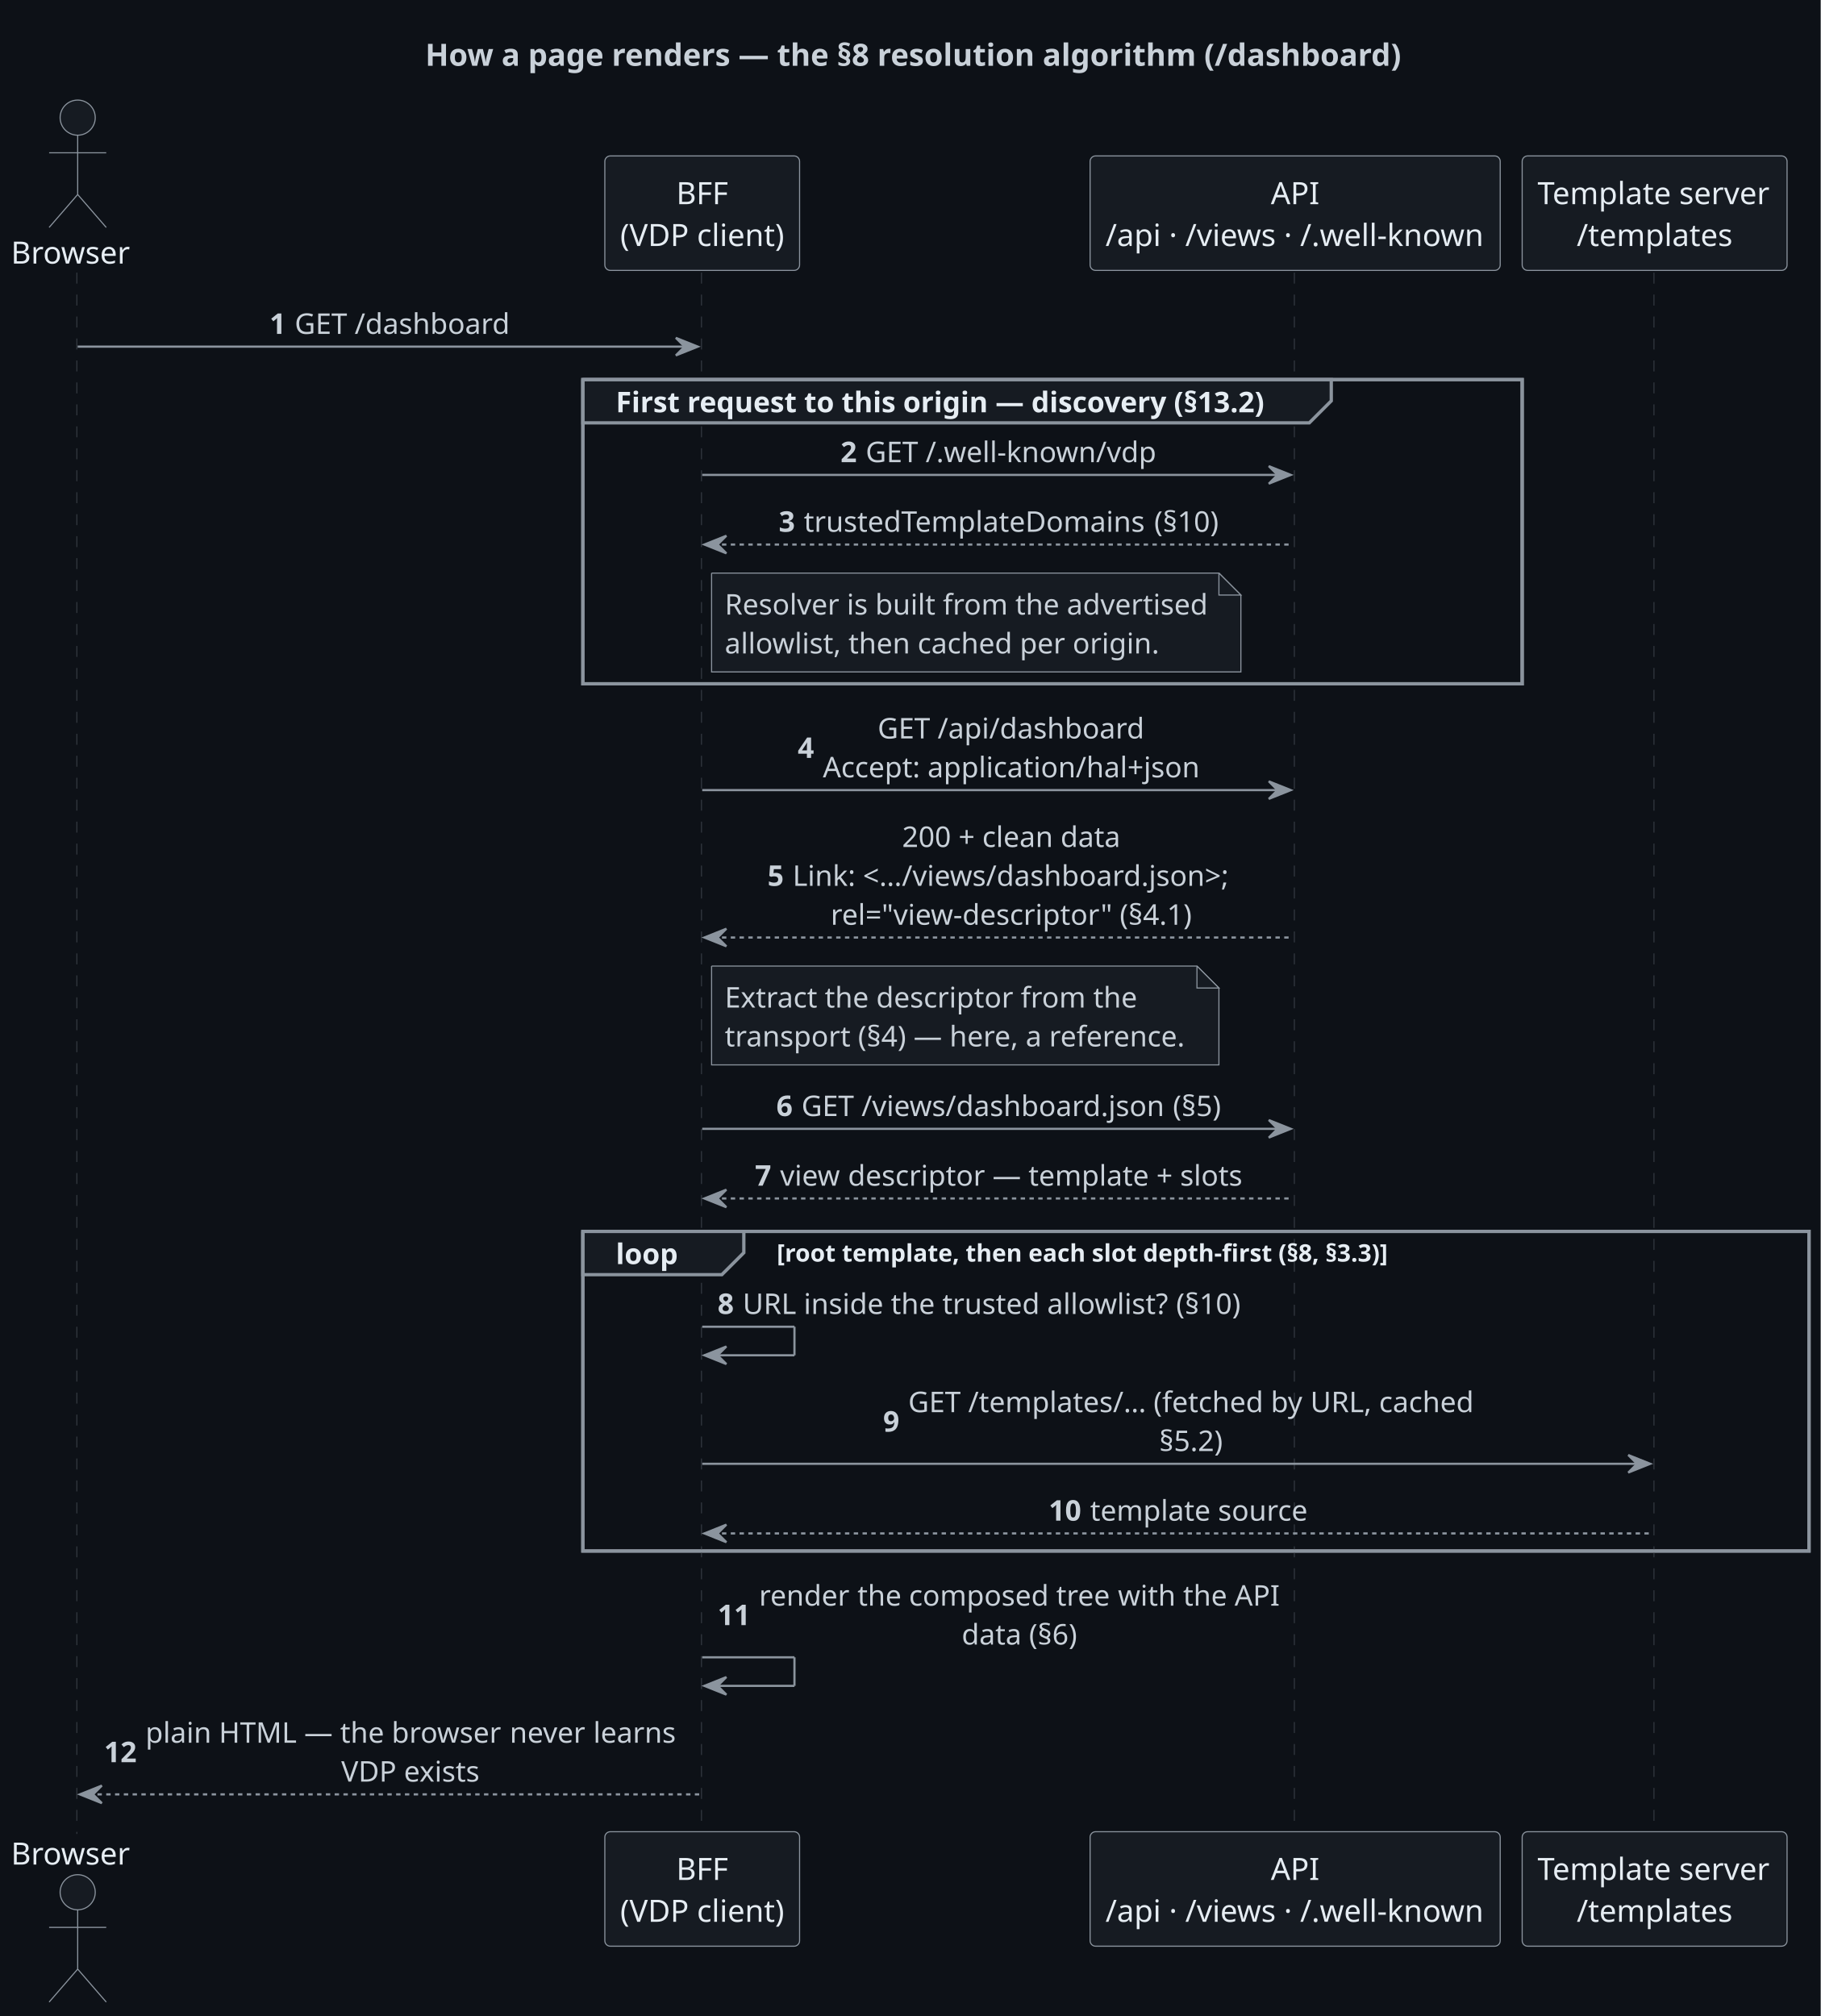
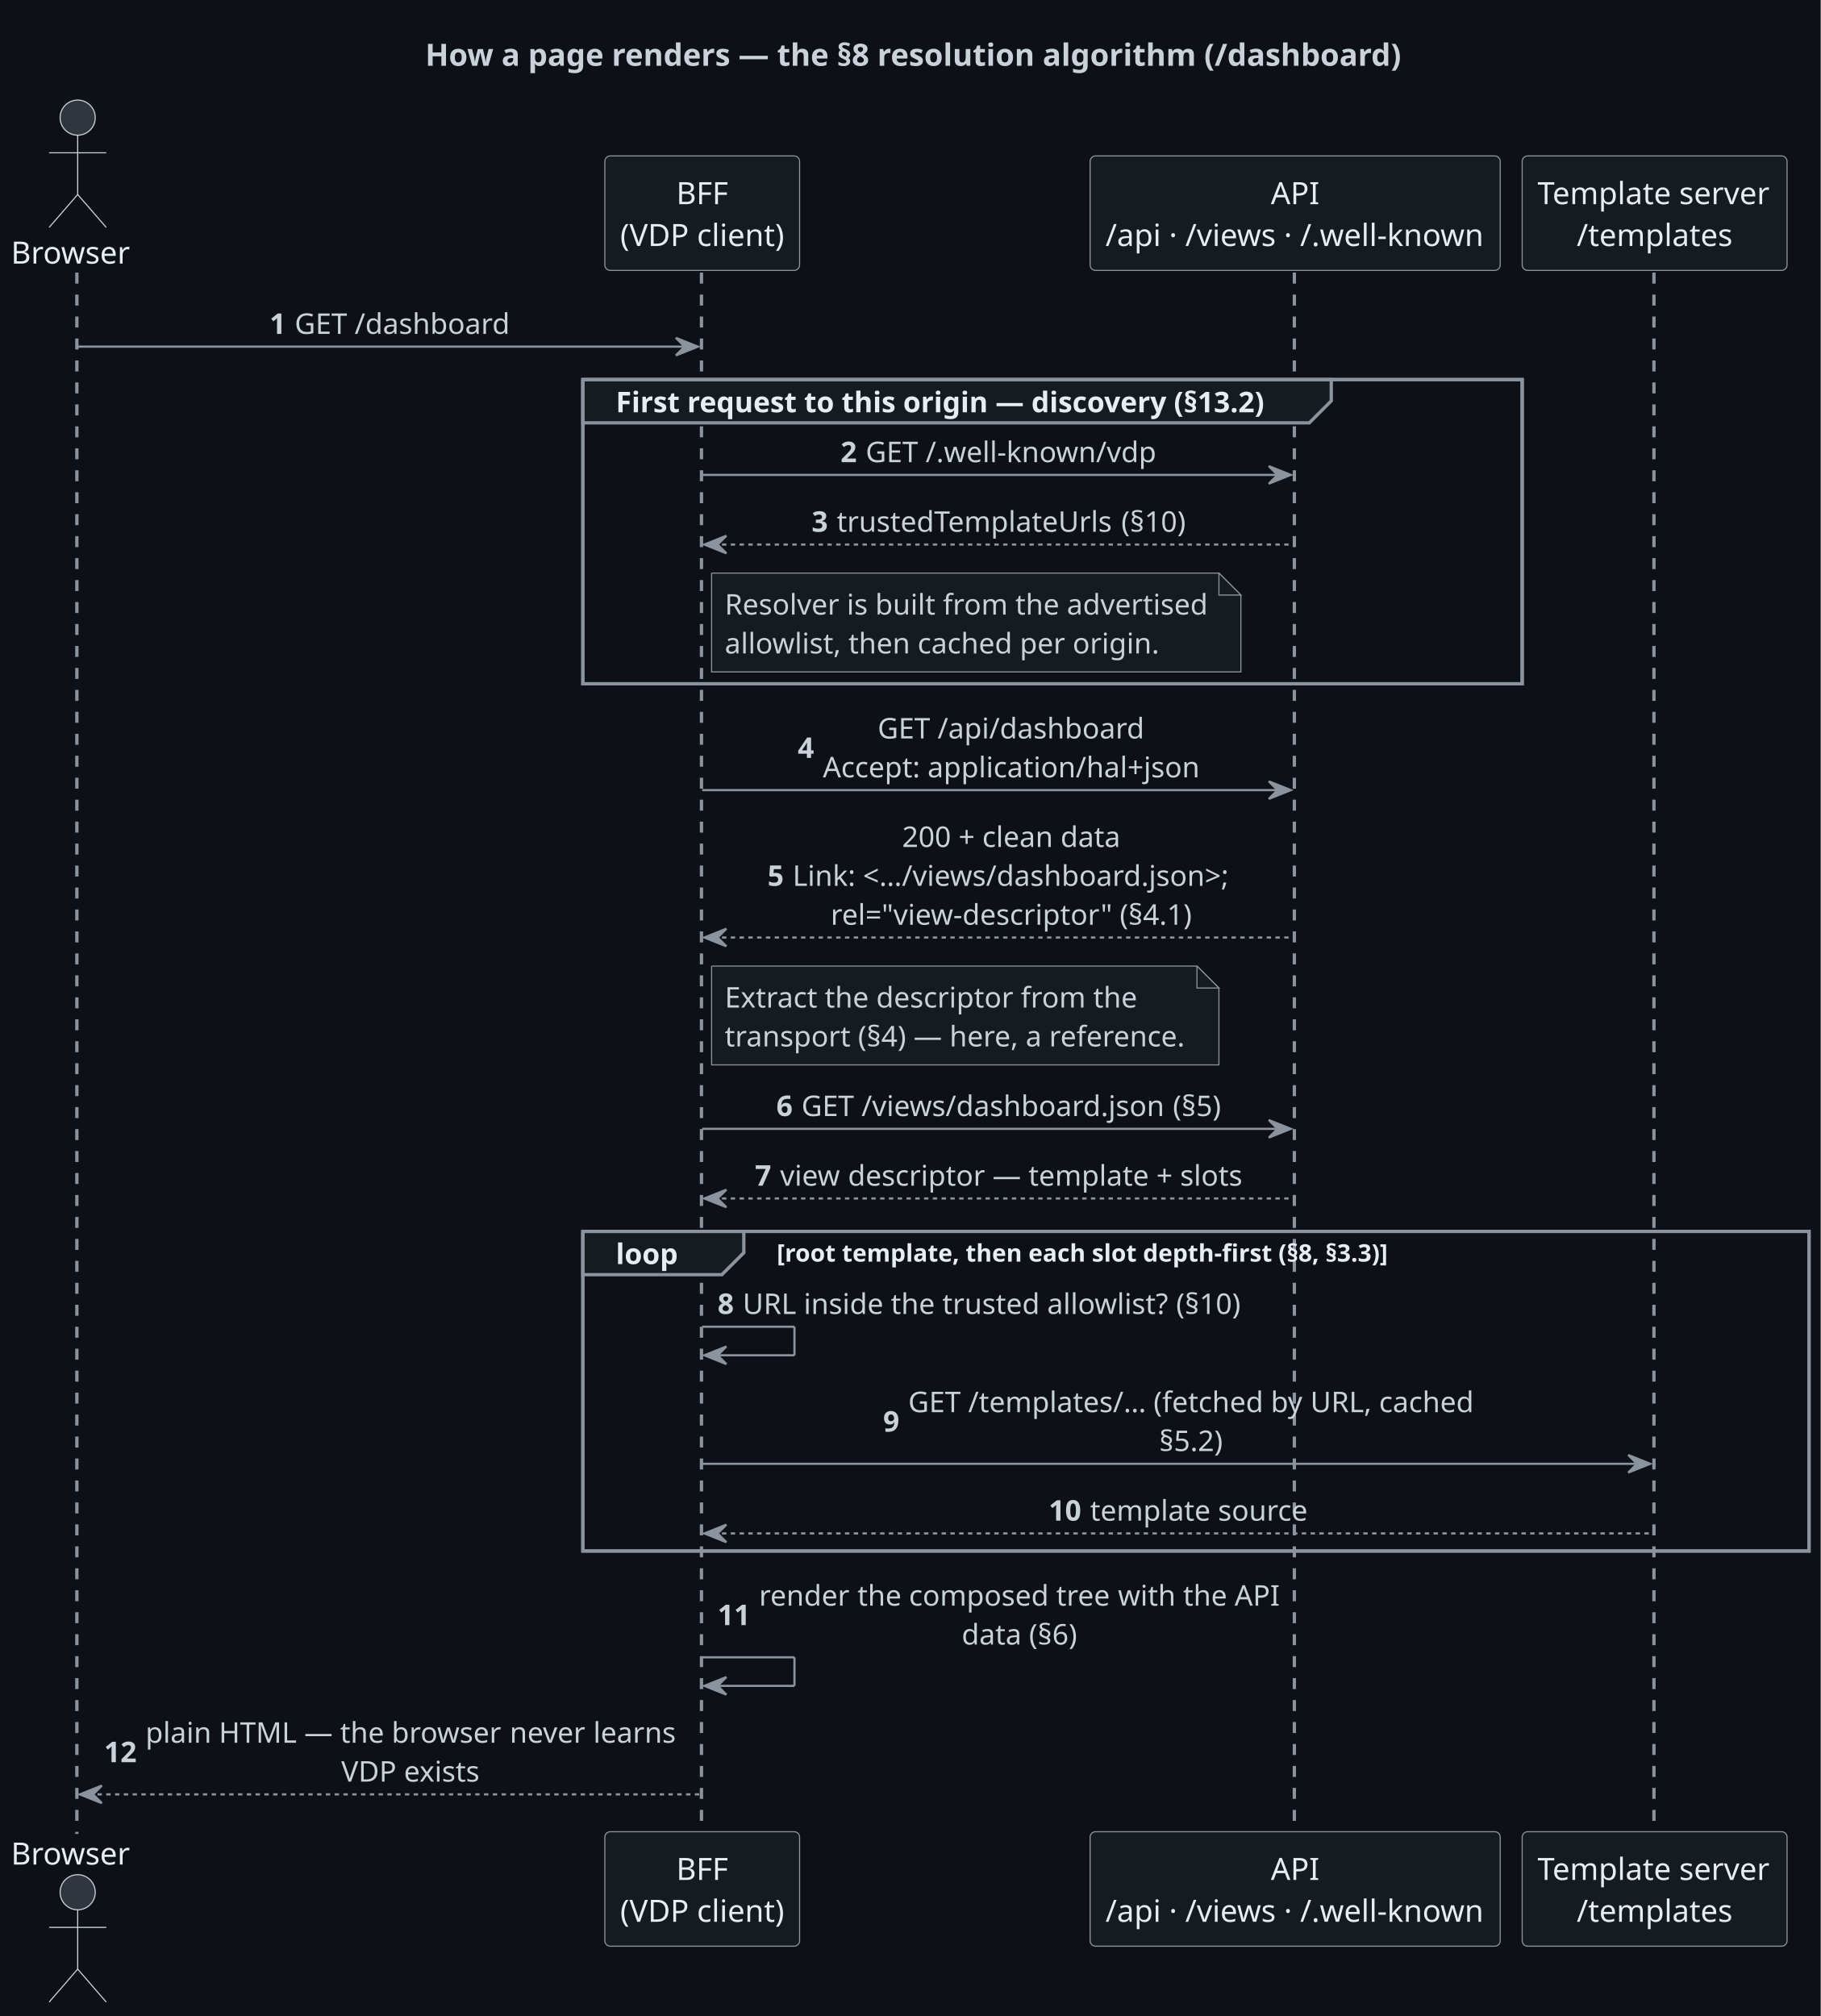
<svg xmlns="http://www.w3.org/2000/svg" contentStyleType="text/css" data-diagram-type="SEQUENCE" height="918px" preserveAspectRatio="none" style="width:829px;height:918px;background:#0D1117;" version="1.1" viewBox="0 0 829 918" width="829px" zoomAndPan="magnify">
  <defs />
  <g>
    <rect fill="#0D1117" height="918" style="stroke:none;stroke-width:1;" width="829" x="0" y="0" />
    <text fill="#C9D1D9" font-family="sans-serif" font-size="14" font-weight="bold" lengthAdjust="spacing" textLength="445.45" x="193.617" y="29.966">How a page renders — the §8 resolution algorithm (/dashboard)</text>
    <rect fill="none" height="138.53" style="stroke:#8B949E;stroke-width:1.5;" width="427.683" x="265.392" y="172.842" />
    <rect fill="none" height="145.53" style="stroke:#8B949E;stroke-width:1.5;" width="558.292" x="265.392" y="560.726" />
    <g>
      <rect fill="#000000" fill-opacity="0" height="710.944" width="8" x="31.37" y="124.136" />
-       <line style="stroke:#30363D;stroke-width:0.5;stroke-dasharray:5,5;" x1="35" x2="35" y1="124.136" y2="835.08" />
+       <line style="stroke:#8B949E;stroke-width:1.5;stroke-dasharray:5,5;" x1="35" x2="35" y1="124.136" y2="835.08" />
    </g>
    <g>
      <rect fill="#000000" fill-opacity="0" height="710.944" width="8" x="315.73" y="124.136" />
-       <line style="stroke:#30363D;stroke-width:0.5;stroke-dasharray:5,5;" x1="319.392" x2="319.392" y1="124.136" y2="835.08" />
+       <line style="stroke:#8B949E;stroke-width:1.5;stroke-dasharray:5,5;" x1="319.392" x2="319.392" y1="124.136" y2="835.08" />
    </g>
    <g>
      <rect fill="#000000" fill-opacity="0" height="710.944" width="8" x="585.709" y="124.136" />
-       <line style="stroke:#30363D;stroke-width:0.5;stroke-dasharray:5,5;" x1="589.344" x2="589.344" y1="124.136" y2="835.08" />
+       <line style="stroke:#8B949E;stroke-width:1.5;stroke-dasharray:5,5;" x1="589.344" x2="589.344" y1="124.136" y2="835.08" />
    </g>
    <g>
      <rect fill="#000000" fill-opacity="0" height="710.944" width="8" x="749.38" y="124.136" />
-       <line style="stroke:#30363D;stroke-width:0.5;stroke-dasharray:5,5;" x1="753.075" x2="753.075" y1="124.136" y2="835.08" />
+       <line style="stroke:#8B949E;stroke-width:1.5;stroke-dasharray:5,5;" x1="753.075" x2="753.075" y1="124.136" y2="835.08" />
    </g>
    <g class="participant participant-head" data-participant="Browser">
      <text fill="#E6EDF3" font-family="sans-serif" font-size="14" lengthAdjust="spacing" textLength="54.74" x="5" y="120.034">Browser</text>
-       <ellipse cx="35.37" cy="53.568" fill="#161B22" rx="8" ry="8" style="stroke:#8B949E;stroke-width:0.5;" />
-       <path d="M35.37,61.568 L35.37,88.568 M22.37,69.568 L48.37,69.568 M35.37,88.568 L22.37,103.568 M35.37,88.568 L48.37,103.568" fill="none" style="stroke:#8B949E;stroke-width:0.5;" />
+       <ellipse cx="35.37" cy="53.568" fill="#30363D" rx="8" ry="8" style="stroke:#C9D1D9;stroke-width:0.5;" />
+       <path d="M35.37,61.568 L35.37,88.568 M22.37,69.568 L48.37,69.568 M35.37,88.568 L22.37,103.568 M35.37,88.568 L48.37,103.568" fill="none" style="stroke:#C9D1D9;stroke-width:0.5;" />
    </g>
    <g class="participant participant-tail" data-participant="Browser">
      <text fill="#E6EDF3" font-family="sans-serif" font-size="14" lengthAdjust="spacing" textLength="54.74" x="5" y="849.046">Browser</text>
-       <ellipse cx="35.37" cy="861.648" fill="#161B22" rx="8" ry="8" style="stroke:#8B949E;stroke-width:0.5;" />
-       <path d="M35.37,869.648 L35.37,896.648 M22.37,877.648 L48.37,877.648 M35.37,896.648 L22.37,911.648 M35.37,896.648 L48.37,911.648" fill="none" style="stroke:#8B949E;stroke-width:0.5;" />
+       <ellipse cx="35.37" cy="861.648" fill="#30363D" rx="8" ry="8" style="stroke:#C9D1D9;stroke-width:0.5;" />
+       <path d="M35.37,869.648 L35.37,896.648 M22.37,877.648 L48.37,877.648 M35.37,896.648 L22.37,911.648 M35.37,896.648 L48.37,911.648" fill="none" style="stroke:#C9D1D9;stroke-width:0.5;" />
    </g>
    <g class="participant participant-head" data-participant="BFF">
      <rect fill="#161B22" height="52.136" rx="2.5" ry="2.5" style="stroke:#8B949E;stroke-width:0.5;" width="88.676" x="275.392" y="71" />
      <text fill="#E6EDF3" font-family="sans-serif" font-size="14" lengthAdjust="spacing" textLength="23.632" x="307.914" y="92.966">BFF</text>
      <text fill="#E6EDF3" font-family="sans-serif" font-size="14" lengthAdjust="spacing" textLength="74.676" x="282.392" y="112.034">(VDP client)</text>
    </g>
    <g class="participant participant-tail" data-participant="BFF">
      <rect fill="#161B22" height="52.136" rx="2.5" ry="2.5" style="stroke:#8B949E;stroke-width:0.5;" width="88.676" x="275.392" y="834.08" />
      <text fill="#E6EDF3" font-family="sans-serif" font-size="14" lengthAdjust="spacing" textLength="23.632" x="307.914" y="856.046">BFF</text>
      <text fill="#E6EDF3" font-family="sans-serif" font-size="14" lengthAdjust="spacing" textLength="74.676" x="282.392" y="875.114">(VDP client)</text>
    </g>
    <g class="participant participant-head" data-participant="API">
      <rect fill="#161B22" height="52.136" rx="2.5" ry="2.5" style="stroke:#8B949E;stroke-width:0.5;" width="186.731" x="496.344" y="71" />
      <text fill="#E6EDF3" font-family="sans-serif" font-size="14" lengthAdjust="spacing" textLength="22.162" x="578.628" y="92.966">API</text>
      <text fill="#E6EDF3" font-family="sans-serif" font-size="14" lengthAdjust="spacing" textLength="172.731" x="503.344" y="112.034">/api · /views · /.well-known</text>
    </g>
    <g class="participant participant-tail" data-participant="API">
      <rect fill="#161B22" height="52.136" rx="2.5" ry="2.5" style="stroke:#8B949E;stroke-width:0.5;" width="186.731" x="496.344" y="834.08" />
      <text fill="#E6EDF3" font-family="sans-serif" font-size="14" lengthAdjust="spacing" textLength="22.162" x="578.628" y="856.046">API</text>
      <text fill="#E6EDF3" font-family="sans-serif" font-size="14" lengthAdjust="spacing" textLength="172.731" x="503.344" y="875.114">/api · /views · /.well-known</text>
    </g>
    <g class="participant participant-head" data-participant="TS">
      <rect fill="#161B22" height="52.136" rx="2.5" ry="2.5" style="stroke:#8B949E;stroke-width:0.5;" width="120.61" x="693.075" y="71" />
      <text fill="#E6EDF3" font-family="sans-serif" font-size="14" lengthAdjust="spacing" textLength="106.61" x="700.075" y="92.966">Template server</text>
      <text fill="#E6EDF3" font-family="sans-serif" font-size="14" lengthAdjust="spacing" textLength="70.98" x="717.89" y="112.034">/templates</text>
    </g>
    <g class="participant participant-tail" data-participant="TS">
      <rect fill="#161B22" height="52.136" rx="2.5" ry="2.5" style="stroke:#8B949E;stroke-width:0.5;" width="120.61" x="693.075" y="834.08" />
      <text fill="#E6EDF3" font-family="sans-serif" font-size="14" lengthAdjust="spacing" textLength="106.61" x="700.075" y="856.046">Template server</text>
      <text fill="#E6EDF3" font-family="sans-serif" font-size="14" lengthAdjust="spacing" textLength="70.98" x="717.89" y="875.114">/templates</text>
    </g>
    <g class="message" data-participant-1="Browser" data-participant-2="BFF">
      <polygon fill="#8B949E" points="307.73,153.842,317.73,157.842,307.73,161.842,311.73,157.842" style="stroke:#8B949E;stroke-width:1;" />
      <line style="stroke:#8B949E;stroke-width:1;" x1="35.37" x2="313.73" y1="157.842" y2="157.842" />
      <text fill="#C9D1D9" font-family="sans-serif" font-size="13" font-weight="bold" lengthAdjust="spacing" textLength="7.436" x="122.731" y="152.033">1</text>
      <text fill="#C9D1D9" font-family="sans-serif" font-size="13" lengthAdjust="spacing" textLength="23.92" x="134.167" y="152.033">GET</text>
      <text fill="#C9D1D9" font-family="sans-serif" font-size="13" lengthAdjust="spacing" textLength="3.38" x="158.087" y="152.033"> </text>
      <text fill="#C9D1D9" font-family="sans-serif" font-size="13" lengthAdjust="spacing" textLength="70.902" x="161.467" y="152.033">/dashboard</text>
    </g>
    <path d="M265.392,172.842 L606.155,172.842 L606.155,182.548 L596.155,192.548 L265.392,192.548 L265.392,172.842" fill="#161B22" style="stroke:#8B949E;stroke-width:1.5;" />
    <rect fill="none" height="138.53" style="stroke:#8B949E;stroke-width:1.5;" width="427.683" x="265.392" y="172.842" />
    <text fill="#E6EDF3" font-family="sans-serif" font-size="13" font-weight="bold" lengthAdjust="spacing" textLength="295.763" x="280.392" y="187.739">First request to this origin — discovery (§13.2)</text>
    <g class="message" data-participant-1="BFF" data-participant-2="API">
      <polygon fill="#8B949E" points="577.709,212.254,587.709,216.254,577.709,220.254,581.709,216.254" style="stroke:#8B949E;stroke-width:1;" />
      <line style="stroke:#8B949E;stroke-width:1;" x1="319.73" x2="583.709" y1="216.254" y2="216.254" />
      <text fill="#C9D1D9" font-family="sans-serif" font-size="13" font-weight="bold" lengthAdjust="spacing" textLength="7.436" x="382.708" y="210.445">2</text>
      <text fill="#C9D1D9" font-family="sans-serif" font-size="13" lengthAdjust="spacing" textLength="23.92" x="394.144" y="210.445">GET</text>
      <text fill="#C9D1D9" font-family="sans-serif" font-size="13" lengthAdjust="spacing" textLength="3.38" x="418.064" y="210.445"> </text>
      <text fill="#C9D1D9" font-family="sans-serif" font-size="13" lengthAdjust="spacing" textLength="105.287" x="421.444" y="210.445">/.well-known/vdp</text>
    </g>
    <g class="message" data-participant-1="API" data-participant-2="BFF">
      <polygon fill="#8B949E" points="330.73,243.96,320.73,247.96,330.73,251.96,326.73,247.96" style="stroke:#8B949E;stroke-width:1;" />
      <line style="stroke:#8B949E;stroke-width:1;stroke-dasharray:2,2;" x1="324.73" x2="588.709" y1="247.96" y2="247.96" />
-       <text fill="#C9D1D9" font-family="sans-serif" font-size="13" font-weight="bold" lengthAdjust="spacing" textLength="7.436" x="354.57" y="242.151">3</text>
-       <text fill="#C9D1D9" font-family="sans-serif" font-size="13" lengthAdjust="spacing" textLength="156.143" x="366.006" y="242.151">trustedTemplateDomains</text>
-       <text fill="#C9D1D9" font-family="sans-serif" font-size="13" lengthAdjust="spacing" textLength="3.38" x="522.149" y="242.151"> </text>
-       <text fill="#C9D1D9" font-family="sans-serif" font-size="13" lengthAdjust="spacing" textLength="29.341" x="525.529" y="242.151">(§10)</text>
+       <text fill="#C9D1D9" font-family="sans-serif" font-size="13" font-weight="bold" lengthAdjust="spacing" textLength="7.436" x="369.552" y="242.151">3</text>
+       <text fill="#C9D1D9" font-family="sans-serif" font-size="13" lengthAdjust="spacing" textLength="126.178" x="380.988" y="242.151">trustedTemplateUrls</text>
+       <text fill="#C9D1D9" font-family="sans-serif" font-size="13" lengthAdjust="spacing" textLength="3.38" x="507.166" y="242.151"> </text>
+       <text fill="#C9D1D9" font-family="sans-serif" font-size="13" lengthAdjust="spacing" textLength="29.341" x="510.546" y="242.151">(§10)</text>
    </g>
    <path d="M324,260.96 L324,305.96 L565,305.96 L565,270.96 L555,260.96 L324,260.96" fill="#161B22" style="stroke:#8B949E;stroke-width:0.5;" />
    <path d="M555,260.96 L555,270.96 L565,270.96 L555,260.96" fill="#161B22" style="stroke:#8B949E;stroke-width:0.5;" />
    <text fill="#C9D1D9" font-family="sans-serif" font-size="13" lengthAdjust="spacing" textLength="220.194" x="330" y="279.857">Resolver is built from the advertised</text>
    <text fill="#C9D1D9" font-family="sans-serif" font-size="13" lengthAdjust="spacing" textLength="198.094" x="330" y="297.563">allowlist, then cached per origin.</text>
    <g class="message" data-participant-1="BFF" data-participant-2="API">
      <polygon fill="#8B949E" points="577.709,355.784,587.709,359.784,577.709,363.784,581.709,359.784" style="stroke:#8B949E;stroke-width:1;" />
      <line style="stroke:#8B949E;stroke-width:1;" x1="319.73" x2="583.709" y1="359.784" y2="359.784" />
      <text fill="#C9D1D9" font-family="sans-serif" font-size="13" font-weight="bold" lengthAdjust="spacing" textLength="7.436" x="363.215" y="345.122">4</text>
      <text fill="#C9D1D9" font-family="sans-serif" font-size="13" lengthAdjust="spacing" textLength="23.92" x="399.598" y="336.269">GET</text>
      <text fill="#C9D1D9" font-family="sans-serif" font-size="13" lengthAdjust="spacing" textLength="3.38" x="423.518" y="336.269"> </text>
      <text fill="#C9D1D9" font-family="sans-serif" font-size="13" lengthAdjust="spacing" textLength="94.38" x="426.898" y="336.269">/api/dashboard</text>
      <text fill="#C9D1D9" font-family="sans-serif" font-size="13" lengthAdjust="spacing" textLength="44.291" x="374.651" y="353.975">Accept:</text>
      <text fill="#C9D1D9" font-family="sans-serif" font-size="13" lengthAdjust="spacing" textLength="3.38" x="418.942" y="353.975"> </text>
      <text fill="#C9D1D9" font-family="sans-serif" font-size="13" lengthAdjust="spacing" textLength="123.903" x="422.322" y="353.975">application/hal+json</text>
    </g>
    <g class="message" data-participant-1="API" data-participant-2="BFF">
      <polygon fill="#8B949E" points="330.73,422.902,320.73,426.902,330.73,430.902,326.73,426.902" style="stroke:#8B949E;stroke-width:1;" />
      <line style="stroke:#8B949E;stroke-width:1;stroke-dasharray:2,2;" x1="324.73" x2="588.709" y1="426.902" y2="426.902" />
      <text fill="#C9D1D9" font-family="sans-serif" font-size="13" font-weight="bold" lengthAdjust="spacing" textLength="7.436" x="349.461" y="403.387">5</text>
      <text fill="#C9D1D9" font-family="sans-serif" font-size="13" lengthAdjust="spacing" textLength="22.308" x="410.732" y="385.681">200</text>
      <text fill="#C9D1D9" font-family="sans-serif" font-size="13" lengthAdjust="spacing" textLength="3.38" x="433.04" y="385.681"> </text>
      <text fill="#C9D1D9" font-family="sans-serif" font-size="13" lengthAdjust="spacing" textLength="7.436" x="436.42" y="385.681">+</text>
      <text fill="#C9D1D9" font-family="sans-serif" font-size="13" lengthAdjust="spacing" textLength="3.38" x="443.856" y="385.681"> </text>
      <text fill="#C9D1D9" font-family="sans-serif" font-size="13" lengthAdjust="spacing" textLength="32.253" x="447.236" y="385.681">clean</text>
      <text fill="#C9D1D9" font-family="sans-serif" font-size="13" lengthAdjust="spacing" textLength="3.38" x="479.489" y="385.681"> </text>
      <text fill="#C9D1D9" font-family="sans-serif" font-size="13" lengthAdjust="spacing" textLength="27.274" x="482.869" y="385.681">data</text>
      <text fill="#C9D1D9" font-family="sans-serif" font-size="13" lengthAdjust="spacing" textLength="28.626" x="360.897" y="403.387">Link:</text>
      <text fill="#C9D1D9" font-family="sans-serif" font-size="13" lengthAdjust="spacing" textLength="3.38" x="389.523" y="403.387"> </text>
      <text fill="#C9D1D9" font-family="sans-serif" font-size="13" lengthAdjust="spacing" textLength="167.076" x="392.903" y="403.387">&lt;…/views/dashboard.json&gt;;</text>
      <text fill="#C9D1D9" font-family="sans-serif" font-size="13" lengthAdjust="spacing" textLength="128.232" x="378.219" y="421.093">rel="view-descriptor"</text>
      <text fill="#C9D1D9" font-family="sans-serif" font-size="13" lengthAdjust="spacing" textLength="3.38" x="506.451" y="421.093"> </text>
      <text fill="#C9D1D9" font-family="sans-serif" font-size="13" lengthAdjust="spacing" textLength="32.825" x="509.831" y="421.093">(§4.1)</text>
    </g>
    <path d="M324,439.902 L324,484.902 L555,484.902 L555,449.902 L545,439.902 L324,439.902" fill="#161B22" style="stroke:#8B949E;stroke-width:0.5;" />
    <path d="M545,439.902 L545,449.902 L555,449.902 L545,439.902" fill="#161B22" style="stroke:#8B949E;stroke-width:0.5;" />
    <text fill="#C9D1D9" font-family="sans-serif" font-size="13" lengthAdjust="spacing" textLength="188.331" x="330" y="458.799">Extract the descriptor from the</text>
    <text fill="#C9D1D9" font-family="sans-serif" font-size="13" lengthAdjust="spacing" textLength="210.483" x="330" y="476.505">transport (§4) — here, a reference.</text>
    <g class="message" data-participant-1="BFF" data-participant-2="API">
      <polygon fill="#8B949E" points="577.709,510.02,587.709,514.02,577.709,518.02,581.709,514.02" style="stroke:#8B949E;stroke-width:1;" />
      <line style="stroke:#8B949E;stroke-width:1;" x1="319.73" x2="583.709" y1="514.02" y2="514.02" />
      <text fill="#C9D1D9" font-family="sans-serif" font-size="13" font-weight="bold" lengthAdjust="spacing" textLength="7.436" x="353.491" y="508.211">6</text>
      <text fill="#C9D1D9" font-family="sans-serif" font-size="13" lengthAdjust="spacing" textLength="23.92" x="364.927" y="508.211">GET</text>
      <text fill="#C9D1D9" font-family="sans-serif" font-size="13" lengthAdjust="spacing" textLength="3.38" x="388.847" y="508.211"> </text>
      <text fill="#C9D1D9" font-family="sans-serif" font-size="13" lengthAdjust="spacing" textLength="138.437" x="392.227" y="508.211">/views/dashboard.json</text>
      <text fill="#C9D1D9" font-family="sans-serif" font-size="13" lengthAdjust="spacing" textLength="3.38" x="530.664" y="508.211"> </text>
      <text fill="#C9D1D9" font-family="sans-serif" font-size="13" lengthAdjust="spacing" textLength="21.905" x="534.044" y="508.211">(§5)</text>
    </g>
    <g class="message" data-participant-1="API" data-participant-2="BFF">
      <polygon fill="#8B949E" points="330.73,541.726,320.73,545.726,330.73,549.726,326.73,545.726" style="stroke:#8B949E;stroke-width:1;" />
      <line style="stroke:#8B949E;stroke-width:1;stroke-dasharray:2,2;" x1="324.73" x2="588.709" y1="545.726" y2="545.726" />
      <text fill="#C9D1D9" font-family="sans-serif" font-size="13" font-weight="bold" lengthAdjust="spacing" textLength="7.436" x="343.754" y="539.917">7</text>
      <text fill="#C9D1D9" font-family="sans-serif" font-size="13" lengthAdjust="spacing" textLength="27.508" x="355.19" y="539.917">view</text>
      <text fill="#C9D1D9" font-family="sans-serif" font-size="13" lengthAdjust="spacing" textLength="3.38" x="382.698" y="539.917"> </text>
      <text fill="#C9D1D9" font-family="sans-serif" font-size="13" lengthAdjust="spacing" textLength="62.439" x="386.078" y="539.917">descriptor</text>
      <text fill="#C9D1D9" font-family="sans-serif" font-size="13" lengthAdjust="spacing" textLength="3.38" x="448.517" y="539.917"> </text>
      <text fill="#C9D1D9" font-family="sans-serif" font-size="13" lengthAdjust="spacing" textLength="13" x="451.897" y="539.917">—</text>
      <text fill="#C9D1D9" font-family="sans-serif" font-size="13" lengthAdjust="spacing" textLength="3.38" x="464.897" y="539.917"> </text>
      <text fill="#C9D1D9" font-family="sans-serif" font-size="13" lengthAdjust="spacing" textLength="54.847" x="468.277" y="539.917">template</text>
      <text fill="#C9D1D9" font-family="sans-serif" font-size="13" lengthAdjust="spacing" textLength="3.38" x="523.124" y="539.917"> </text>
      <text fill="#C9D1D9" font-family="sans-serif" font-size="13" lengthAdjust="spacing" textLength="7.436" x="526.504" y="539.917">+</text>
      <text fill="#C9D1D9" font-family="sans-serif" font-size="13" lengthAdjust="spacing" textLength="3.38" x="533.94" y="539.917"> </text>
      <text fill="#C9D1D9" font-family="sans-serif" font-size="13" lengthAdjust="spacing" textLength="28.366" x="537.32" y="539.917">slots</text>
    </g>
    <path d="M265.392,560.726 L338.68,560.726 L338.68,570.432 L328.68,580.432 L265.392,580.432 L265.392,560.726" fill="#161B22" style="stroke:#8B949E;stroke-width:1.5;" />
    <rect fill="none" height="145.53" style="stroke:#8B949E;stroke-width:1.5;" width="558.292" x="265.392" y="560.726" />
    <text fill="#E6EDF3" font-family="sans-serif" font-size="13" font-weight="bold" lengthAdjust="spacing" textLength="28.288" x="280.392" y="575.623">loop</text>
    <text fill="#E6EDF3" font-family="sans-serif" font-size="11" font-weight="bold" lengthAdjust="spacing" textLength="278.408" x="353.68" y="574.485">[root template, then each slot depth-first (§8, §3.3)]</text>
    <g class="message" data-participant-1="BFF" data-participant-2="BFF">
      <line style="stroke:#8B949E;stroke-width:1;" x1="319.73" x2="361.73" y1="604.138" y2="604.138" />
      <line style="stroke:#8B949E;stroke-width:1;" x1="361.73" x2="361.73" y1="604.138" y2="617.138" />
      <line style="stroke:#8B949E;stroke-width:1;" x1="320.73" x2="361.73" y1="617.138" y2="617.138" />
      <polygon fill="#8B949E" points="330.73,613.138,320.73,617.138,330.73,621.138,326.73,617.138" style="stroke:#8B949E;stroke-width:1;" />
      <text fill="#C9D1D9" font-family="sans-serif" font-size="13" font-weight="bold" lengthAdjust="spacing" textLength="7.436" x="326.73" y="598.329">8</text>
      <text fill="#C9D1D9" font-family="sans-serif" font-size="13" lengthAdjust="spacing" textLength="24.401" x="338.166" y="598.329">URL</text>
      <text fill="#C9D1D9" font-family="sans-serif" font-size="13" lengthAdjust="spacing" textLength="3.38" x="362.567" y="598.329"> </text>
      <text fill="#C9D1D9" font-family="sans-serif" font-size="13" lengthAdjust="spacing" textLength="36.296" x="365.947" y="598.329">inside</text>
      <text fill="#C9D1D9" font-family="sans-serif" font-size="13" lengthAdjust="spacing" textLength="3.38" x="402.243" y="598.329"> </text>
      <text fill="#C9D1D9" font-family="sans-serif" font-size="13" lengthAdjust="spacing" textLength="20.059" x="405.623" y="598.329">the</text>
      <text fill="#C9D1D9" font-family="sans-serif" font-size="13" lengthAdjust="spacing" textLength="3.38" x="425.682" y="598.329"> </text>
      <text fill="#C9D1D9" font-family="sans-serif" font-size="13" lengthAdjust="spacing" textLength="44.343" x="429.062" y="598.329">trusted</text>
      <text fill="#C9D1D9" font-family="sans-serif" font-size="13" lengthAdjust="spacing" textLength="3.38" x="473.405" y="598.329"> </text>
      <text fill="#C9D1D9" font-family="sans-serif" font-size="13" lengthAdjust="spacing" textLength="55.354" x="476.785" y="598.329">allowlist?</text>
      <text fill="#C9D1D9" font-family="sans-serif" font-size="13" lengthAdjust="spacing" textLength="3.38" x="532.139" y="598.329"> </text>
      <text fill="#C9D1D9" font-family="sans-serif" font-size="13" lengthAdjust="spacing" textLength="29.341" x="535.519" y="598.329">(§10)</text>
    </g>
    <g class="message" data-participant-1="BFF" data-participant-2="TS">
      <polygon fill="#8B949E" points="741.38,662.55,751.38,666.55,741.38,670.55,745.38,666.55" style="stroke:#8B949E;stroke-width:1;" />
      <line style="stroke:#8B949E;stroke-width:1;" x1="319.73" x2="747.38" y1="666.55" y2="666.55" />
      <text fill="#C9D1D9" font-family="sans-serif" font-size="13" font-weight="bold" lengthAdjust="spacing" textLength="7.436" x="402.091" y="651.888">9</text>
      <text fill="#C9D1D9" font-family="sans-serif" font-size="13" lengthAdjust="spacing" textLength="23.92" x="413.527" y="643.035">GET</text>
      <text fill="#C9D1D9" font-family="sans-serif" font-size="13" lengthAdjust="spacing" textLength="3.38" x="437.447" y="643.035"> </text>
      <text fill="#C9D1D9" font-family="sans-serif" font-size="13" lengthAdjust="spacing" textLength="81.029" x="440.827" y="643.035">/templates/…</text>
      <text fill="#C9D1D9" font-family="sans-serif" font-size="13" lengthAdjust="spacing" textLength="3.38" x="521.856" y="643.035"> </text>
      <text fill="#C9D1D9" font-family="sans-serif" font-size="13" lengthAdjust="spacing" textLength="49.998" x="525.236" y="643.035">(fetched</text>
      <text fill="#C9D1D9" font-family="sans-serif" font-size="13" lengthAdjust="spacing" textLength="3.38" x="575.235" y="643.035"> </text>
      <text fill="#C9D1D9" font-family="sans-serif" font-size="13" lengthAdjust="spacing" textLength="14.625" x="578.615" y="643.035">by</text>
      <text fill="#C9D1D9" font-family="sans-serif" font-size="13" lengthAdjust="spacing" textLength="3.38" x="593.24" y="643.035"> </text>
      <text fill="#C9D1D9" font-family="sans-serif" font-size="13" lengthAdjust="spacing" textLength="27.885" x="596.62" y="643.035">URL,</text>
      <text fill="#C9D1D9" font-family="sans-serif" font-size="13" lengthAdjust="spacing" textLength="3.38" x="624.505" y="643.035"> </text>
      <text fill="#C9D1D9" font-family="sans-serif" font-size="13" lengthAdjust="spacing" textLength="43.134" x="627.885" y="643.035">cached</text>
      <text fill="#C9D1D9" font-family="sans-serif" font-size="13" lengthAdjust="spacing" textLength="28.925" x="527.81" y="660.741">§5.2)</text>
    </g>
    <g class="message" data-participant-1="TS" data-participant-2="BFF">
      <polygon fill="#8B949E" points="330.73,694.256,320.73,698.256,330.73,702.256,326.73,698.256" style="stroke:#8B949E;stroke-width:1;" />
      <line style="stroke:#8B949E;stroke-width:1;stroke-dasharray:2,2;" x1="324.73" x2="752.38" y1="698.256" y2="698.256" />
      <text fill="#C9D1D9" font-family="sans-serif" font-size="13" font-weight="bold" lengthAdjust="spacing" textLength="14.872" x="477.472" y="692.447">10</text>
      <text fill="#C9D1D9" font-family="sans-serif" font-size="13" lengthAdjust="spacing" textLength="54.847" x="496.344" y="692.447">template</text>
      <text fill="#C9D1D9" font-family="sans-serif" font-size="13" lengthAdjust="spacing" textLength="3.38" x="551.191" y="692.447"> </text>
      <text fill="#C9D1D9" font-family="sans-serif" font-size="13" lengthAdjust="spacing" textLength="41.067" x="554.571" y="692.447">source</text>
    </g>
    <g class="message" data-participant-1="BFF" data-participant-2="BFF">
      <line style="stroke:#8B949E;stroke-width:1;" x1="319.73" x2="361.73" y1="754.668" y2="754.668" />
      <line style="stroke:#8B949E;stroke-width:1;" x1="361.73" x2="361.73" y1="754.668" y2="767.668" />
      <line style="stroke:#8B949E;stroke-width:1;" x1="320.73" x2="361.73" y1="767.668" y2="767.668" />
      <polygon fill="#8B949E" points="330.73,763.668,320.73,767.668,330.73,771.668,326.73,767.668" style="stroke:#8B949E;stroke-width:1;" />
      <text fill="#C9D1D9" font-family="sans-serif" font-size="13" font-weight="bold" lengthAdjust="spacing" textLength="14.872" x="326.73" y="740.006">11</text>
      <text fill="#C9D1D9" font-family="sans-serif" font-size="13" lengthAdjust="spacing" textLength="41.431" x="345.602" y="731.153">render</text>
      <text fill="#C9D1D9" font-family="sans-serif" font-size="13" lengthAdjust="spacing" textLength="3.38" x="387.033" y="731.153"> </text>
      <text fill="#C9D1D9" font-family="sans-serif" font-size="13" lengthAdjust="spacing" textLength="20.059" x="390.413" y="731.153">the</text>
      <text fill="#C9D1D9" font-family="sans-serif" font-size="13" lengthAdjust="spacing" textLength="3.38" x="410.472" y="731.153"> </text>
      <text fill="#C9D1D9" font-family="sans-serif" font-size="13" lengthAdjust="spacing" textLength="63.674" x="413.852" y="731.153">composed</text>
      <text fill="#C9D1D9" font-family="sans-serif" font-size="13" lengthAdjust="spacing" textLength="3.38" x="477.526" y="731.153"> </text>
      <text fill="#C9D1D9" font-family="sans-serif" font-size="13" lengthAdjust="spacing" textLength="24.726" x="480.906" y="731.153">tree</text>
      <text fill="#C9D1D9" font-family="sans-serif" font-size="13" lengthAdjust="spacing" textLength="3.38" x="505.632" y="731.153"> </text>
      <text fill="#C9D1D9" font-family="sans-serif" font-size="13" lengthAdjust="spacing" textLength="26.299" x="509.012" y="731.153">with</text>
      <text fill="#C9D1D9" font-family="sans-serif" font-size="13" lengthAdjust="spacing" textLength="3.38" x="535.311" y="731.153"> </text>
      <text fill="#C9D1D9" font-family="sans-serif" font-size="13" lengthAdjust="spacing" textLength="20.059" x="538.691" y="731.153">the</text>
      <text fill="#C9D1D9" font-family="sans-serif" font-size="13" lengthAdjust="spacing" textLength="3.38" x="558.75" y="731.153"> </text>
      <text fill="#C9D1D9" font-family="sans-serif" font-size="13" lengthAdjust="spacing" textLength="20.579" x="562.13" y="731.153">API</text>
      <text fill="#C9D1D9" font-family="sans-serif" font-size="13" lengthAdjust="spacing" textLength="27.274" x="437.876" y="748.859">data</text>
      <text fill="#C9D1D9" font-family="sans-serif" font-size="13" lengthAdjust="spacing" textLength="3.38" x="465.15" y="748.859"> </text>
      <text fill="#C9D1D9" font-family="sans-serif" font-size="13" lengthAdjust="spacing" textLength="21.905" x="468.53" y="748.859">(§6)</text>
    </g>
    <g class="message" data-participant-1="BFF" data-participant-2="Browser">
      <polygon fill="#8B949E" points="46.37,813.08,36.37,817.08,46.37,821.08,42.37,817.08" style="stroke:#8B949E;stroke-width:1;" />
      <line style="stroke:#8B949E;stroke-width:1;stroke-dasharray:2,2;" x1="40.37" x2="318.73" y1="817.08" y2="817.08" />
      <text fill="#C9D1D9" font-family="sans-serif" font-size="13" font-weight="bold" lengthAdjust="spacing" textLength="14.872" x="47.37" y="802.418">12</text>
      <text fill="#C9D1D9" font-family="sans-serif" font-size="13" lengthAdjust="spacing" textLength="30.03" x="66.242" y="793.565">plain</text>
      <text fill="#C9D1D9" font-family="sans-serif" font-size="13" lengthAdjust="spacing" textLength="3.38" x="96.272" y="793.565"> </text>
      <text fill="#C9D1D9" font-family="sans-serif" font-size="13" lengthAdjust="spacing" textLength="35.464" x="99.652" y="793.565">HTML</text>
      <text fill="#C9D1D9" font-family="sans-serif" font-size="13" lengthAdjust="spacing" textLength="3.38" x="135.116" y="793.565"> </text>
      <text fill="#C9D1D9" font-family="sans-serif" font-size="13" lengthAdjust="spacing" textLength="13" x="138.496" y="793.565">—</text>
      <text fill="#C9D1D9" font-family="sans-serif" font-size="13" lengthAdjust="spacing" textLength="3.38" x="151.496" y="793.565"> </text>
      <text fill="#C9D1D9" font-family="sans-serif" font-size="13" lengthAdjust="spacing" textLength="20.059" x="154.876" y="793.565">the</text>
      <text fill="#C9D1D9" font-family="sans-serif" font-size="13" lengthAdjust="spacing" textLength="3.38" x="174.935" y="793.565"> </text>
      <text fill="#C9D1D9" font-family="sans-serif" font-size="13" lengthAdjust="spacing" textLength="50.375" x="178.315" y="793.565">browser</text>
      <text fill="#C9D1D9" font-family="sans-serif" font-size="13" lengthAdjust="spacing" textLength="3.38" x="228.69" y="793.565"> </text>
      <text fill="#C9D1D9" font-family="sans-serif" font-size="13" lengthAdjust="spacing" textLength="34.671" x="232.07" y="793.565">never</text>
      <text fill="#C9D1D9" font-family="sans-serif" font-size="13" lengthAdjust="spacing" textLength="3.38" x="266.741" y="793.565"> </text>
      <text fill="#C9D1D9" font-family="sans-serif" font-size="13" lengthAdjust="spacing" textLength="37.609" x="270.121" y="793.565">learns</text>
      <text fill="#C9D1D9" font-family="sans-serif" font-size="13" lengthAdjust="spacing" textLength="25.155" x="155.363" y="811.271">VDP</text>
      <text fill="#C9D1D9" font-family="sans-serif" font-size="13" lengthAdjust="spacing" textLength="3.38" x="180.518" y="811.271"> </text>
      <text fill="#C9D1D9" font-family="sans-serif" font-size="13" lengthAdjust="spacing" textLength="34.71" x="183.899" y="811.271">exists</text>
    </g>
  </g>
</svg>
